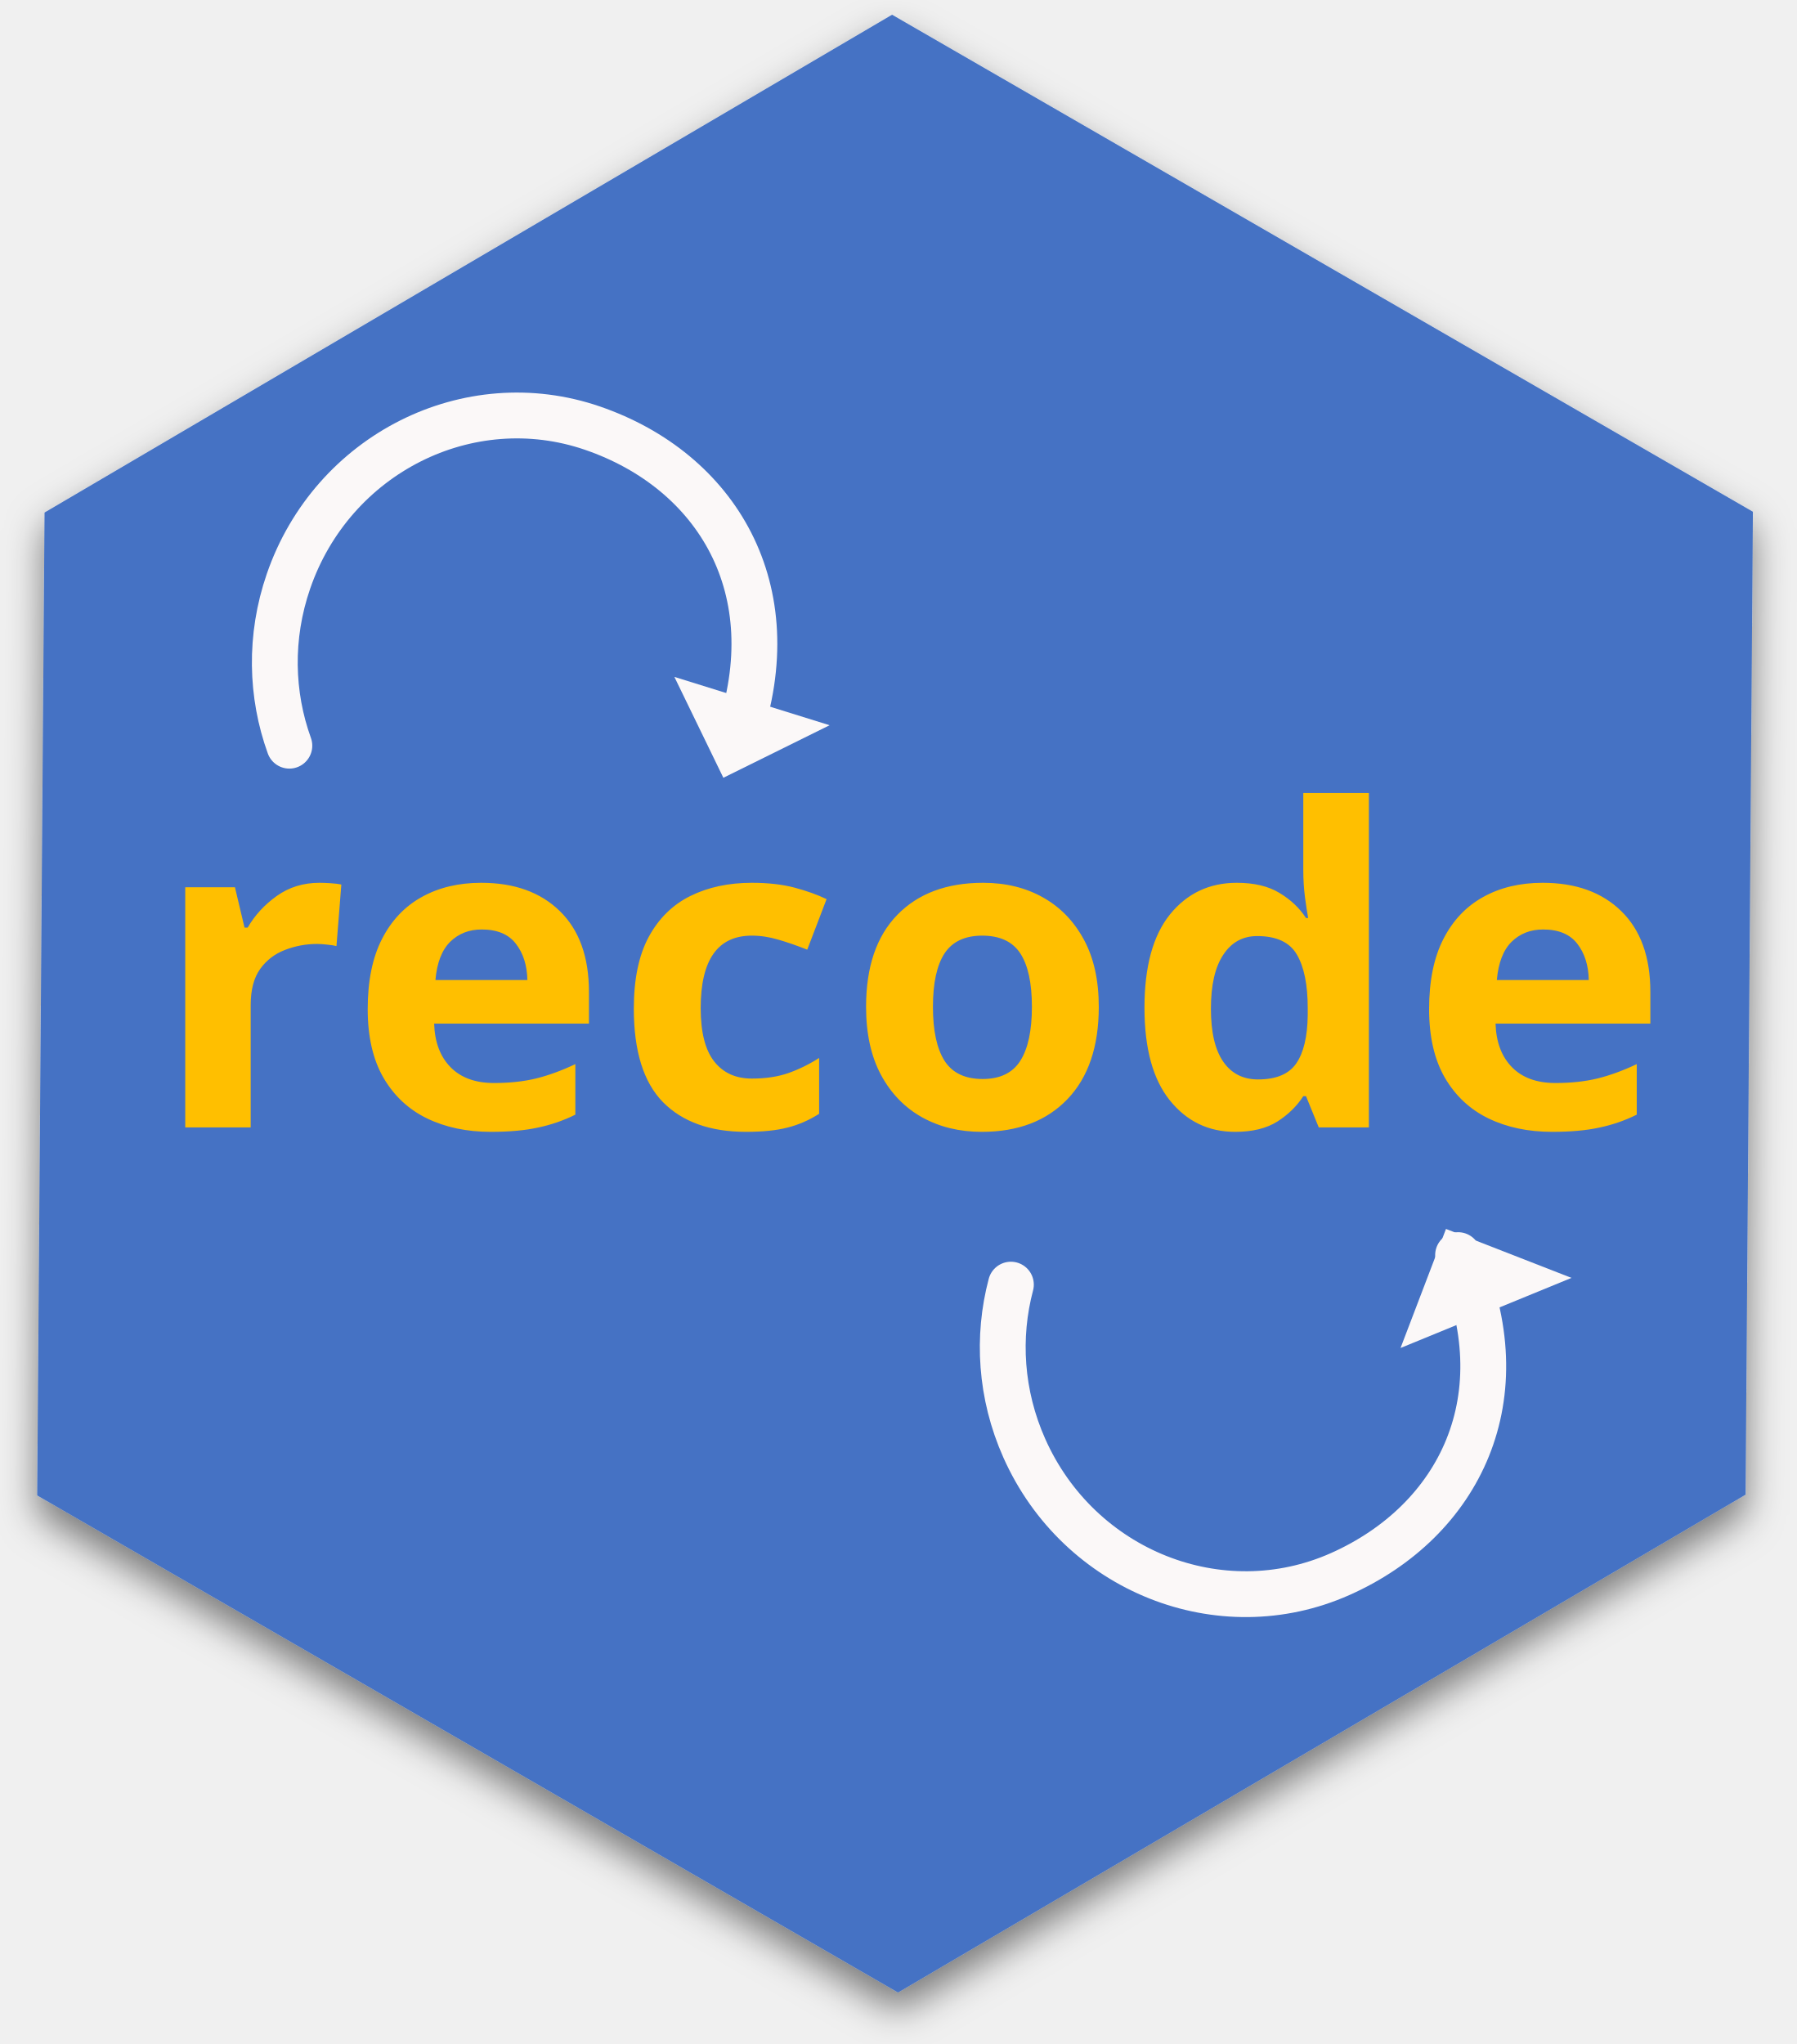
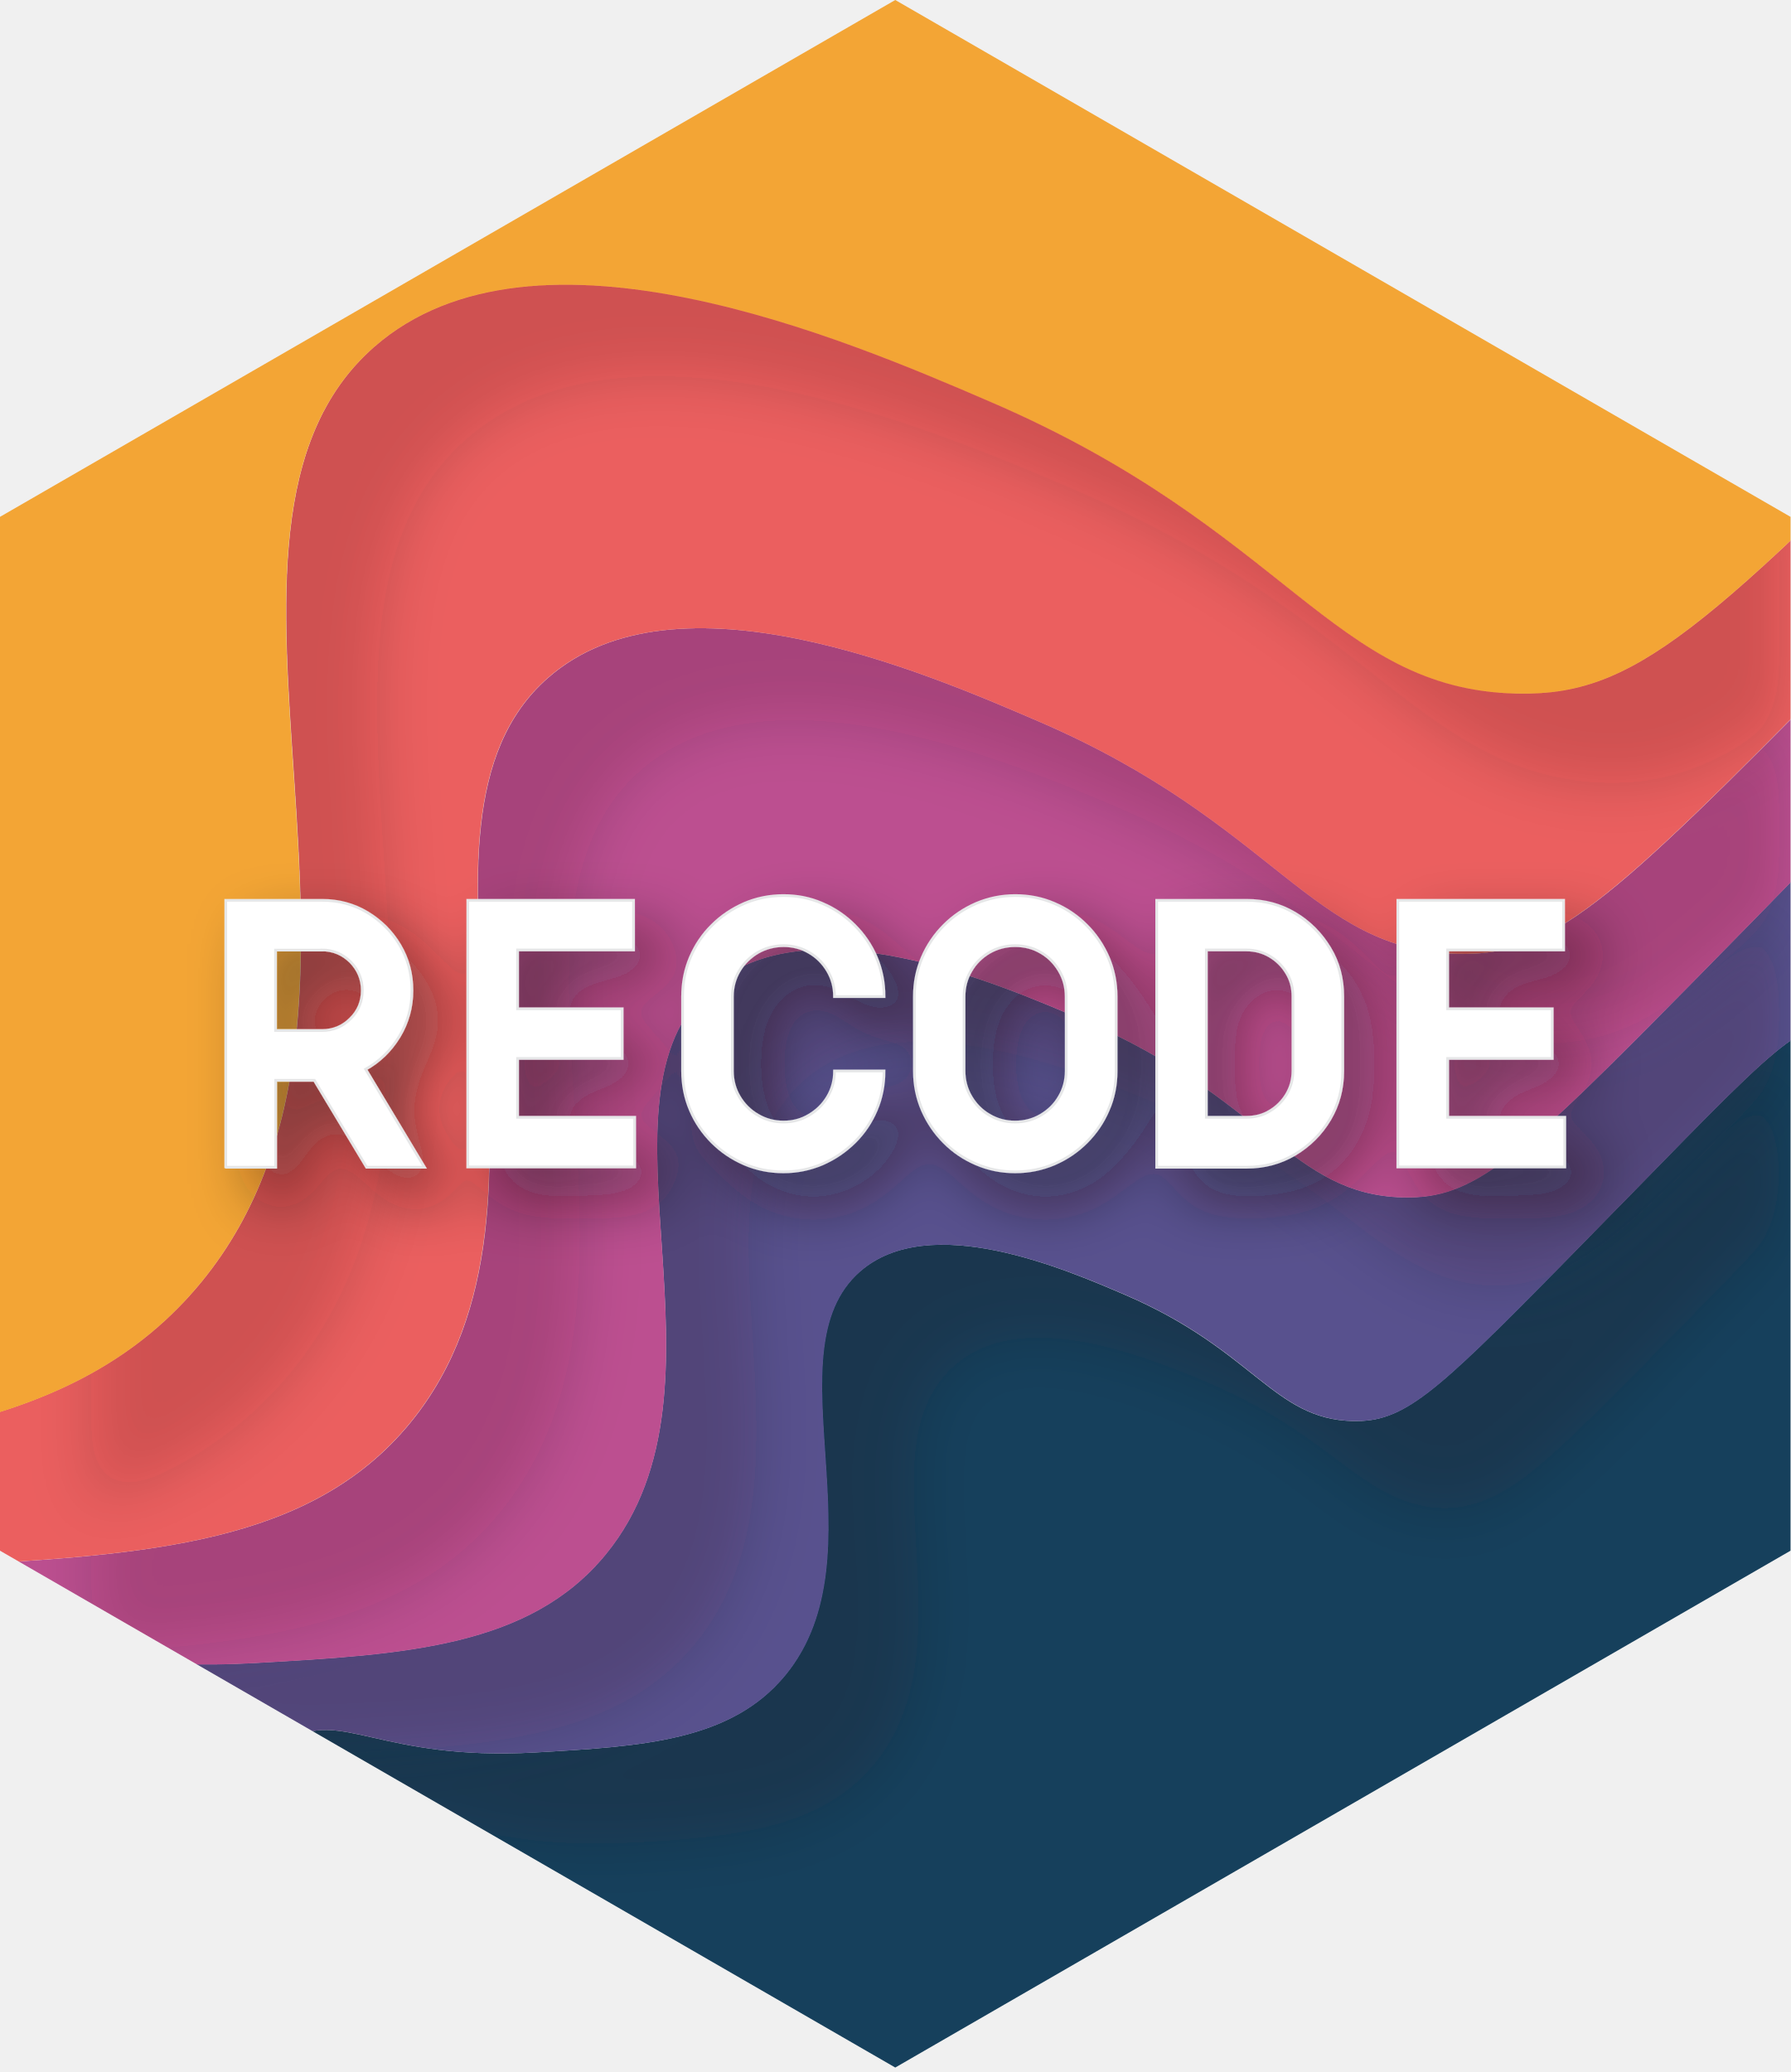
- <svg xmlns="http://www.w3.org/2000/svg" width="196px" height="223px" viewBox="0 0 196 223" version="1.1">
+ <svg xmlns="http://www.w3.org/2000/svg" id="Layer_15" viewBox="0 0 124.44 144">
  <defs>
-     <filter x="-6.4%" y="-5.5%" width="112.8%" height="111.1%" filterUnits="objectBoundingBox" id="filter-1">
-       <feOffset dx="0" dy="2" in="SourceAlpha" result="shadowOffsetOuter1" />
-       <feGaussianBlur stdDeviation="2" in="shadowOffsetOuter1" result="shadowBlurOuter1" />
-       <feColorMatrix values="0 0 0 0 0   0 0 0 0 0   0 0 0 0 0  0 0 0 0.5 0" type="matrix" in="shadowBlurOuter1" result="shadowMatrixOuter1" />
-       <feMerge>
-         <feMergeNode in="shadowMatrixOuter1" />
-         <feMergeNode in="SourceGraphic" />
-       </feMerge>
+     <clipPath id="clippath">
+       <polygon points="124.44 107.77 124.44 35.92 62.22 0 0 35.92 0 107.77 62.22 143.69 124.44 107.77" fill="none" stroke-width="0" />
+     </clipPath>
+     <filter id="drop-shadow-1" filterUnits="userSpaceOnUse">
+       <feOffset dx="6.31" dy="6.31" />
+       <feGaussianBlur result="blur" stdDeviation="2.1" />
+       <feFlood flood-color="#231f20" flood-opacity=".15" />
+       <feComposite in2="blur" operator="in" />
+       <feComposite in="SourceGraphic" />
+     </filter>
+     <filter id="drop-shadow-2" filterUnits="userSpaceOnUse">
+       <feOffset dx="6.31" dy="6.31" />
+       <feGaussianBlur result="blur-2" stdDeviation="2.1" />
+       <feFlood flood-color="#231f20" flood-opacity=".15" />
+       <feComposite in2="blur-2" operator="in" />
+       <feComposite in="SourceGraphic" />
+     </filter>
+     <filter id="drop-shadow-3" filterUnits="userSpaceOnUse">
+       <feOffset dx="6.31" dy="6.31" />
+       <feGaussianBlur result="blur-3" stdDeviation="2.1" />
+       <feFlood flood-color="#231f20" flood-opacity=".15" />
+       <feComposite in2="blur-3" operator="in" />
+       <feComposite in="SourceGraphic" />
+     </filter>
+     <filter id="drop-shadow-4" filterUnits="userSpaceOnUse">
+       <feOffset dx="6.31" dy="6.31" />
+       <feGaussianBlur result="blur-4" stdDeviation="2.1" />
+       <feFlood flood-color="#231f20" flood-opacity=".15" />
+       <feComposite in2="blur-4" operator="in" />
+       <feComposite in="SourceGraphic" />
+     </filter>
+     <filter id="drop-shadow-5" filterUnits="userSpaceOnUse">
+       <feOffset dx="6.31" dy="6.31" />
+       <feGaussianBlur result="blur-5" stdDeviation="2.1" />
+       <feFlood flood-color="#231f20" flood-opacity=".15" />
+       <feComposite in2="blur-5" operator="in" />
+       <feComposite in="SourceGraphic" />
+     </filter>
+     <filter id="drop-shadow-6" filterUnits="userSpaceOnUse">
+       <feOffset dx="2.1" dy="2.1" />
+       <feGaussianBlur result="blur-6" stdDeviation="2.1" />
+       <feFlood flood-color="#231f20" flood-opacity=".48" />
+       <feComposite in2="blur-6" operator="in" />
+       <feComposite in="SourceGraphic" />
    </filter>
  </defs>
-   <g id="Page-1" stroke="none" stroke-width="1" fill="none" fill-rule="evenodd">
-     <g id="recodeflow" filter="url(#filter-1)" transform="translate(4, 1)">
-       <polygon id="Fill-1" fill="#4472C4" points="0.861 54.917 93.329 0.606 187.25 54.831 186.449 162.067 93.981 216.378 0.06 162.152" />
-       <g id="upper-arrow" transform="translate(57.84375, 68.01388) scale(-1, 1) rotate(-109) translate(-57.84375, -68.01388) translate(35.84375, 37.47656)">
-         <path d="M17.403,9.194 C34.33,9.194 44,20.808 44,35.134 C44,49.461 32.092,61.075 17.403,61.075 C10.972,61.075 5.075,58.849 0.476,55.144" id="Path" stroke="#FBF8F8" stroke-width="5" stroke-linecap="round" />
-         <polygon id="Triangle" fill="#FBF8F8" points="21.776 0.137 21.249 17.868 12.582 9.232" />
-       </g>
-       <g id="lower-arrow" transform="translate(138.0047, 148.9572) rotate(66) translate(-138.0047, -148.9572) translate(116.0047, 117.4572)">
-         <path d="M17.048,10.601 C33.95,10.601 43.605,22.197 43.605,36.502 C43.605,50.807 31.715,62.404 17.048,62.404 C10.627,62.404 4.738,60.181 0.146,56.482" id="Path" stroke="#FBF8F8" stroke-width="5" stroke-linecap="round" />
-         <polygon id="Triangle" fill="#FBF8F8" points="24.351 0.308 23.752 20.457 13.903 10.644" />
-       </g>
-       <text id="RECODE" font-family="LucidaGrande-Bold, Lucida Grande" font-size="48" font-weight="bold" letter-spacing="0.667" fill="#FFBF00">
-         <tspan x="12.461" y="122">recode</tspan>
-       </text>
-     </g>
+   <g clip-path="url(#clippath)">
+     <path d="m96.18,172.62c6.95-3.18,13.57-2.64,16.24-2.28,9.64,1.3,11.41,6.1,17.8,5.23,5.72-.79,12.3-5.74,12.5-11.87.29-9.26-14.21-13.99-14.24-23.54-.02-6.71,7.28-6.45,13.12-16.9,1-1.78,9.72-17.95,3.26-34.57-2.79-7.18-9.48-17.2-16.75-17.54-3.57-.16-5.16,2.11-19.68,16.86-8.81,8.95-10.9,10.83-14.42,10.75-5.52-.13-6.86-4.91-15.78-8.75-4.27-1.84-13.65-5.88-18.49-1.63-6.33,5.56,1.67,19.67-5.17,28.03-3.77,4.6-9.97,4.96-17.34,5.38-10.86.62-13.57-3.1-17.2-.8-9.34,5.92-7.4,40.73,5.8,50.12,9.96,7.09,22.07-3.35,28.51,4.97,4.28,5.53,1.3,13.16,7.17,18.97.29.28,4.78,4.61,9.64,3.77,5.66-.99,5.46-7.87,13.68-17.15,2.51-2.84,5.88-6.56,11.32-9.04Z" fill="#123f5c" filter="url(#drop-shadow-1)" stroke-width="0" />
+     <path d="m100.56,187.01c9.77-4.46,19.07-3.71,22.83-3.2,13.54,1.82,16.04,8.58,25.02,7.35,8.04-1.1,17.29-8.06,17.56-16.68.41-13.01-19.97-19.66-20.02-33.08-.03-9.42,10.23-9.07,18.45-23.76,1.4-2.5,13.66-25.23,4.58-48.59-3.92-10.09-13.33-24.18-23.53-24.65-5.02-.23-7.25,2.97-27.66,23.7-12.38,12.58-15.33,15.22-20.27,15.11-7.76-.18-9.64-6.9-22.17-12.29-6.01-2.59-19.19-8.26-25.98-2.3-8.9,7.81,2.35,27.64-7.27,39.39-5.29,6.47-14.01,6.97-24.36,7.56-15.26.87-19.08-4.36-24.18-1.13-13.12,8.31-10.4,57.24,8.15,70.44,14,9.97,31.01-4.71,40.07,6.99,6.01,7.77,1.82,18.49,10.08,26.66.4.4,6.71,6.48,13.56,5.29,7.96-1.39,7.67-11.06,19.23-24.11,3.53-3.99,8.26-9.22,15.91-12.71Zm-29.38,11.81c-4.87.85-9.36-3.48-9.64-3.77-5.88-5.82-2.9-13.45-7.17-18.97-6.45-8.33-18.55,2.12-28.51-4.97-13.2-9.39-15.13-44.21-5.8-50.12,3.63-2.3,6.34,1.43,17.2.8,7.36-.42,13.57-.78,17.34-5.38,6.84-8.36-1.16-22.47,5.17-28.03,4.83-4.24,14.21-.21,18.49,1.63,8.92,3.84,10.25,8.62,15.78,8.75,3.52.08,5.61-1.8,14.42-10.75,14.52-14.75,16.11-17.03,19.68-16.86,7.26.33,13.96,10.36,16.75,17.54,6.46,16.62-2.26,32.79-3.26,34.57-5.84,10.45-13.15,10.2-13.12,16.9.03,9.55,14.54,14.28,14.24,23.54-.19,6.13-6.78,11.08-12.5,11.87-6.39.88-8.17-3.93-17.8-5.23-2.68-.36-9.29-.9-16.24,2.28-5.44,2.49-8.81,6.21-11.32,9.04-8.23,9.28-8.02,16.17-13.68,17.15Z" fill="#59518e" filter="url(#drop-shadow-2)" stroke-width="0" />
+     <path d="m105.33,202.66c12.84-5.87,25.05-4.87,30-4.21,17.79,2.39,21.07,11.27,32.87,9.65,10.56-1.45,22.72-10.59,23.08-21.91.54-17.1-26.24-25.83-26.3-43.46-.04-12.38,13.44-11.91,24.23-31.21,1.84-3.29,17.94-33.15,6.02-63.84-5.15-13.25-17.51-31.77-30.92-32.38-6.6-.3-9.53,3.9-36.34,31.14-16.27,16.53-20.13,20-26.63,19.85-10.2-.24-12.66-9.06-29.13-16.15-7.89-3.4-25.21-10.86-34.13-3.02-11.69,10.26,3.08,36.31-9.55,51.75-6.95,8.5-18.41,9.16-32.01,9.94-20.05,1.15-25.06-5.73-31.76-1.49-17.24,10.92-13.66,75.2,10.71,92.55,18.4,13.09,40.74-6.19,52.65,9.18,7.9,10.2,2.4,24.29,13.25,35.03.53.52,8.82,8.52,17.81,6.95,10.46-1.82,10.07-14.53,25.26-31.67,4.64-5.24,10.85-12.11,20.9-16.7Zm-39.9,21.17c-6.84,1.19-13.15-4.89-13.56-5.29-8.26-8.17-4.07-18.9-10.08-26.66-9.06-11.7-26.07,2.98-40.07-6.99-18.55-13.2-21.27-62.13-8.15-70.44,5.1-3.23,8.92,2.01,24.18,1.13,10.35-.59,19.07-1.09,24.36-7.56,9.61-11.75-1.63-31.58,7.27-39.39,6.79-5.97,19.98-.29,25.98,2.3,12.53,5.4,14.41,12.11,22.17,12.29,4.95.12,7.89-2.53,20.27-15.11,20.41-20.73,22.64-23.93,27.66-23.7,10.21.47,19.62,14.56,23.53,24.65,9.08,23.36-3.18,46.09-4.58,48.59-8.21,14.69-18.47,14.33-18.45,23.76.04,13.42,20.43,20.07,20.02,33.08-.27,8.61-9.52,15.57-17.56,16.68-8.98,1.23-11.48-5.52-25.02-7.35-3.76-.51-13.06-1.26-22.83,3.2-7.65,3.5-12.38,8.72-15.91,12.71-11.56,13.05-11.27,22.72-19.23,24.11Z" fill="#bc5090" filter="url(#drop-shadow-3)" stroke-width="0" />
+     <path d="m110.42,219.39c16.11-7.36,31.45-6.11,37.65-5.28,22.34,3.01,26.45,14.15,41.27,12.11,13.26-1.82,28.52-13.3,28.97-27.51.68-21.46-32.94-32.43-33.01-54.56-.05-15.54,16.87-14.95,30.42-39.18,2.31-4.13,22.52-41.61,7.55-80.14-6.46-16.64-21.98-39.88-38.81-40.65-8.28-.38-11.96,4.9-45.61,39.08-20.42,20.75-25.27,25.1-33.43,24.91-12.8-.3-15.9-11.38-36.57-20.28-9.9-4.26-31.65-13.63-42.85-3.79-14.67,12.89,3.87,45.58-11.98,64.96-8.73,10.67-23.11,11.5-40.18,12.47-25.17,1.44-31.46-7.19-39.87-1.87-21.64,13.71-17.15,94.4,13.44,116.18,23.09,16.44,51.14-7.77,66.09,11.53,9.92,12.81,3.01,30.49,16.63,43.97.66.66,11.07,10.69,22.36,8.73,13.13-2.29,12.65-18.24,31.71-39.75,5.83-6.57,13.62-15.2,26.24-20.96Zm-51.26,31.64c-8.99,1.56-17.28-6.43-17.81-6.95-10.85-10.74-5.35-24.83-13.25-35.03-11.91-15.38-34.25,3.91-52.65-9.18-24.37-17.34-27.95-81.63-10.71-92.55,6.7-4.25,11.71,2.63,31.76,1.49,13.6-.78,25.06-1.44,32.01-9.94,12.63-15.44-2.14-41.49,9.55-51.75,8.92-7.84,26.25-.38,34.13,3.02,16.46,7.09,18.93,15.91,29.13,16.15,6.5.15,10.36-3.32,26.63-19.85,26.81-27.23,29.74-31.44,36.34-31.14,13.41.62,25.77,19.13,30.92,32.38,11.92,30.69-4.18,60.55-6.02,63.84-10.79,19.3-24.27,18.83-24.23,31.21.05,17.63,26.84,26.36,26.3,43.46-.36,11.32-12.51,20.46-23.08,21.91-11.8,1.62-15.08-7.26-32.87-9.65-4.94-.67-17.16-1.66-30,4.21-10.05,4.59-16.26,11.46-20.9,16.7-15.19,17.14-14.81,29.85-25.26,31.67Z" fill="#eb5f5e" filter="url(#drop-shadow-4)" stroke-width="0" />
+     <path d="m83.92,263.5c7.13-8.05,16.68-18.61,32.12-25.66,19.73-9.01,38.51-7.49,46.1-6.46,27.35,3.68,32.39,17.32,50.52,14.83,16.24-2.23,34.91-16.28,35.46-33.68.83-26.28-40.33-39.7-40.41-66.79-.06-19.03,20.66-18.31,37.24-47.97,2.83-5.05,27.57-50.95,9.25-98.11-7.91-20.37-26.91-48.82-47.52-49.77-10.14-.46-14.64,6-55.85,47.85-22.59,22.94-28.64,31.84-35.97,30.04-3.51-.86-5.23-3.33-7.92-6.3C95.12,8.43,80.52,3.41,67.12-1.21c-9.1-3.13-39.29-13.53-54.44-.02C7.04,3.8,8.78,7.4-2.43,40.78c-4.6,13.68-6.95,20.6-9.6,24.76-13.41,21.03-36.89,27.46-39.16,28.04-25.74,6.64-36.96-9.79-48.81-2.28-26.49,16.79-20.99,115.58,16.46,142.24,28.28,20.12,62.61-9.52,80.91,14.12,12.14,15.68,3.68,37.34,20.36,53.84.81.81,13.56,13.09,27.37,10.68,16.07-2.8,15.48-22.33,38.83-48.67Zm-31.45,16.6c-11.28,1.96-21.69-8.07-22.36-8.73-13.62-13.48-6.71-31.17-16.63-43.97-14.95-19.3-42.99,4.91-66.09-11.53-30.59-21.77-35.08-102.47-13.44-116.18,8.41-5.33,14.7,3.31,39.87,1.87,17.07-.98,31.45-1.8,40.18-12.47,15.85-19.38-2.69-52.08,11.98-64.96,11.2-9.84,32.95-.48,42.85,3.79,20.67,8.9,23.76,19.98,36.57,20.28,8.16.19,13.01-4.17,33.43-24.91,33.65-34.18,37.34-39.46,45.61-39.08,16.83.77,32.35,24.01,38.81,40.65,14.97,38.52-5.24,76.01-7.55,80.14-13.55,24.23-30.47,23.64-30.42,39.18.07,22.13,33.69,33.09,33.01,54.56-.45,14.21-15.71,25.69-28.97,27.51-14.81,2.03-18.93-9.11-41.27-12.11-6.2-.83-21.54-2.08-37.65,5.28-12.62,5.76-20.41,14.39-26.24,20.96-19.07,21.52-18.59,37.47-31.71,39.75Z" fill="#f3a534" filter="url(#drop-shadow-5)" stroke-width="0" />
+   </g>
+   <g filter="url(#drop-shadow-6)">
+     <path d="m15.69,81.11v-18.54h6.69c1.15,0,2.2.28,3.15.85.94.57,1.7,1.32,2.26,2.27.56.95.84,1.99.84,3.15s-.3,2.24-.89,3.21c-.59.97-1.37,1.72-2.33,2.26l4.09,6.81h-4.02l-3.63-6.04h-2.69v6.04h-3.45Zm6.69-15.08h-3.23v5.59h3.23c.77,0,1.43-.27,1.98-.82.55-.54.82-1.2.82-1.97s-.28-1.44-.82-1.99c-.55-.54-1.21-.82-1.98-.82Z" fill="#fff" stroke="#e6e7e8" stroke-miterlimit="10" stroke-width=".19" />
+     <path d="m32.51,81.11v-18.54h11.52v3.45h-8.06v4.09h7.27v3.45h-7.27v4.09h8.14v3.45h-11.6Z" fill="#fff" stroke="#e6e7e8" stroke-miterlimit="10" stroke-width=".19" />
+     <path d="m47.44,74.43v-5.17c0-.97.18-1.88.54-2.73.36-.84.86-1.59,1.51-2.23.64-.64,1.39-1.14,2.23-1.51.84-.36,1.75-.55,2.73-.55s1.86.18,2.71.55c.84.36,1.59.87,2.23,1.51.64.64,1.15,1.38,1.51,2.23.36.85.54,1.75.54,2.73h-3.44c0-.66-.16-1.25-.48-1.79-.32-.54-.75-.97-1.29-1.28-.54-.32-1.13-.47-1.77-.47s-1.25.16-1.79.47c-.54.32-.97.74-1.29,1.28-.32.54-.48,1.13-.48,1.79v5.17c0,.65.16,1.25.48,1.79.32.54.75.97,1.29,1.28.54.32,1.13.48,1.79.48s1.24-.16,1.77-.48c.54-.32.97-.74,1.29-1.28.32-.54.48-1.14.48-1.79h3.44c0,.97-.18,1.88-.54,2.72-.36.85-.86,1.59-1.51,2.23s-1.39,1.14-2.23,1.51c-.85.36-1.75.55-2.71.55s-1.88-.18-2.73-.55-1.59-.87-2.23-1.51c-.64-.64-1.15-1.38-1.51-2.23-.36-.84-.54-1.75-.54-2.72Z" fill="#fff" stroke="#e6e7e8" stroke-miterlimit="10" stroke-width=".19" />
+     <path d="m63.55,74.43v-5.17c0-.97.18-1.88.55-2.73.36-.84.87-1.59,1.51-2.23s1.38-1.14,2.23-1.51c.85-.36,1.76-.55,2.72-.55s1.87.18,2.72.55c.85.36,1.59.87,2.23,1.51.64.64,1.14,1.38,1.51,2.23.36.85.55,1.75.55,2.73v5.17c0,.97-.18,1.88-.55,2.72-.36.85-.87,1.59-1.51,2.23-.64.64-1.38,1.14-2.23,1.51-.85.36-1.76.55-2.72.55s-1.87-.18-2.72-.55c-.85-.36-1.6-.87-2.23-1.51-.64-.64-1.14-1.38-1.51-2.23-.36-.84-.55-1.75-.55-2.72Zm10.55,0v-5.17c0-.66-.16-1.25-.48-1.79-.32-.54-.74-.97-1.28-1.28-.54-.32-1.13-.47-1.79-.47s-1.25.16-1.79.47c-.54.32-.97.74-1.28,1.28-.32.54-.48,1.13-.48,1.79v5.17c0,.65.16,1.25.48,1.79.32.54.74.97,1.28,1.28.54.32,1.13.48,1.79.48s1.25-.16,1.79-.48c.54-.32.97-.74,1.28-1.28.32-.54.48-1.14.48-1.79Z" fill="#fff" stroke="#e6e7e8" stroke-miterlimit="10" stroke-width=".19" />
+     <path d="m80.39,81.11v-18.54h6.24c1.24,0,2.36.3,3.37.9,1.01.6,1.81,1.41,2.42,2.42s.9,2.13.9,3.37v5.17c0,1.23-.3,2.36-.9,3.37-.6,1.01-1.41,1.81-2.42,2.42-1.01.6-2.13.9-3.37.9h-6.24Zm9.47-6.69v-5.17c0-.6-.14-1.15-.44-1.63-.29-.49-.68-.87-1.16-1.16-.49-.29-1.03-.44-1.63-.44h-2.79v11.63h2.79c.6,0,1.15-.14,1.63-.44.49-.29.87-.68,1.16-1.16.29-.49.44-1.03.44-1.63Z" fill="#fff" stroke="#e6e7e8" stroke-miterlimit="10" stroke-width=".19" />
+     <path d="m97.15,81.11v-18.54h11.52v3.45h-8.06v4.09h7.27v3.45h-7.27v4.09h8.14v3.45h-11.6Z" fill="#fff" stroke="#e6e7e8" stroke-miterlimit="10" stroke-width=".19" />
  </g>
</svg>
